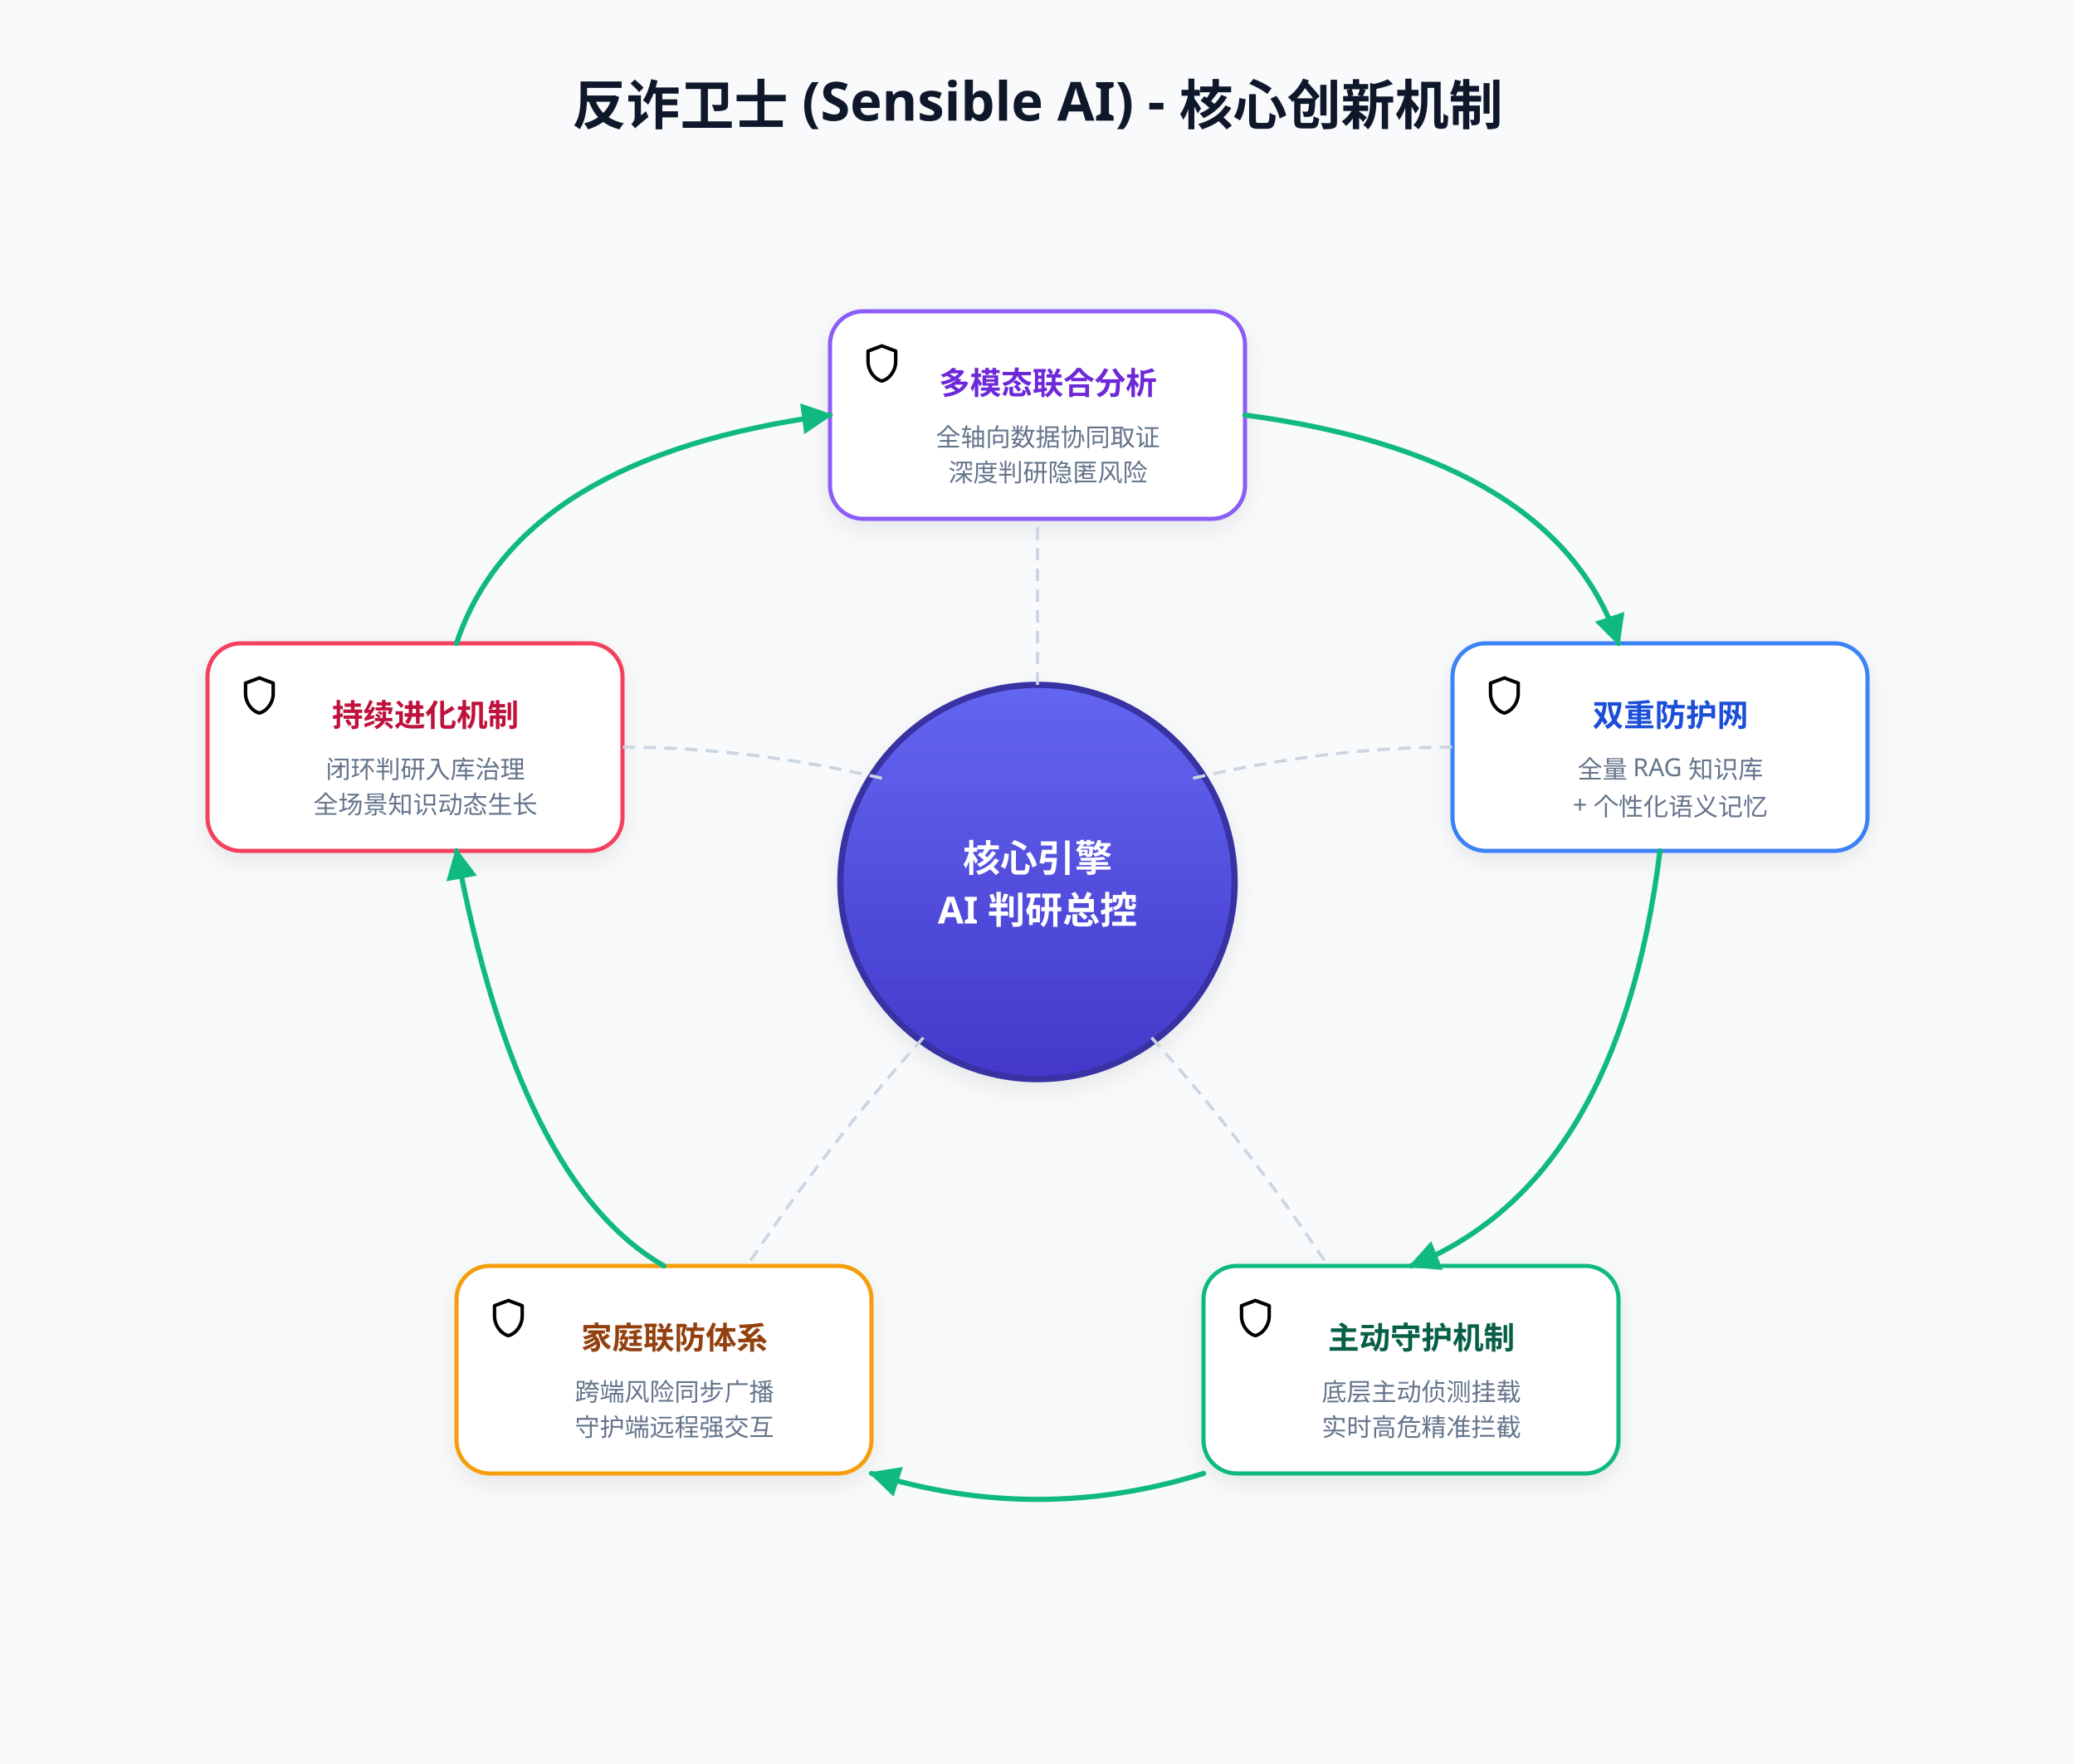
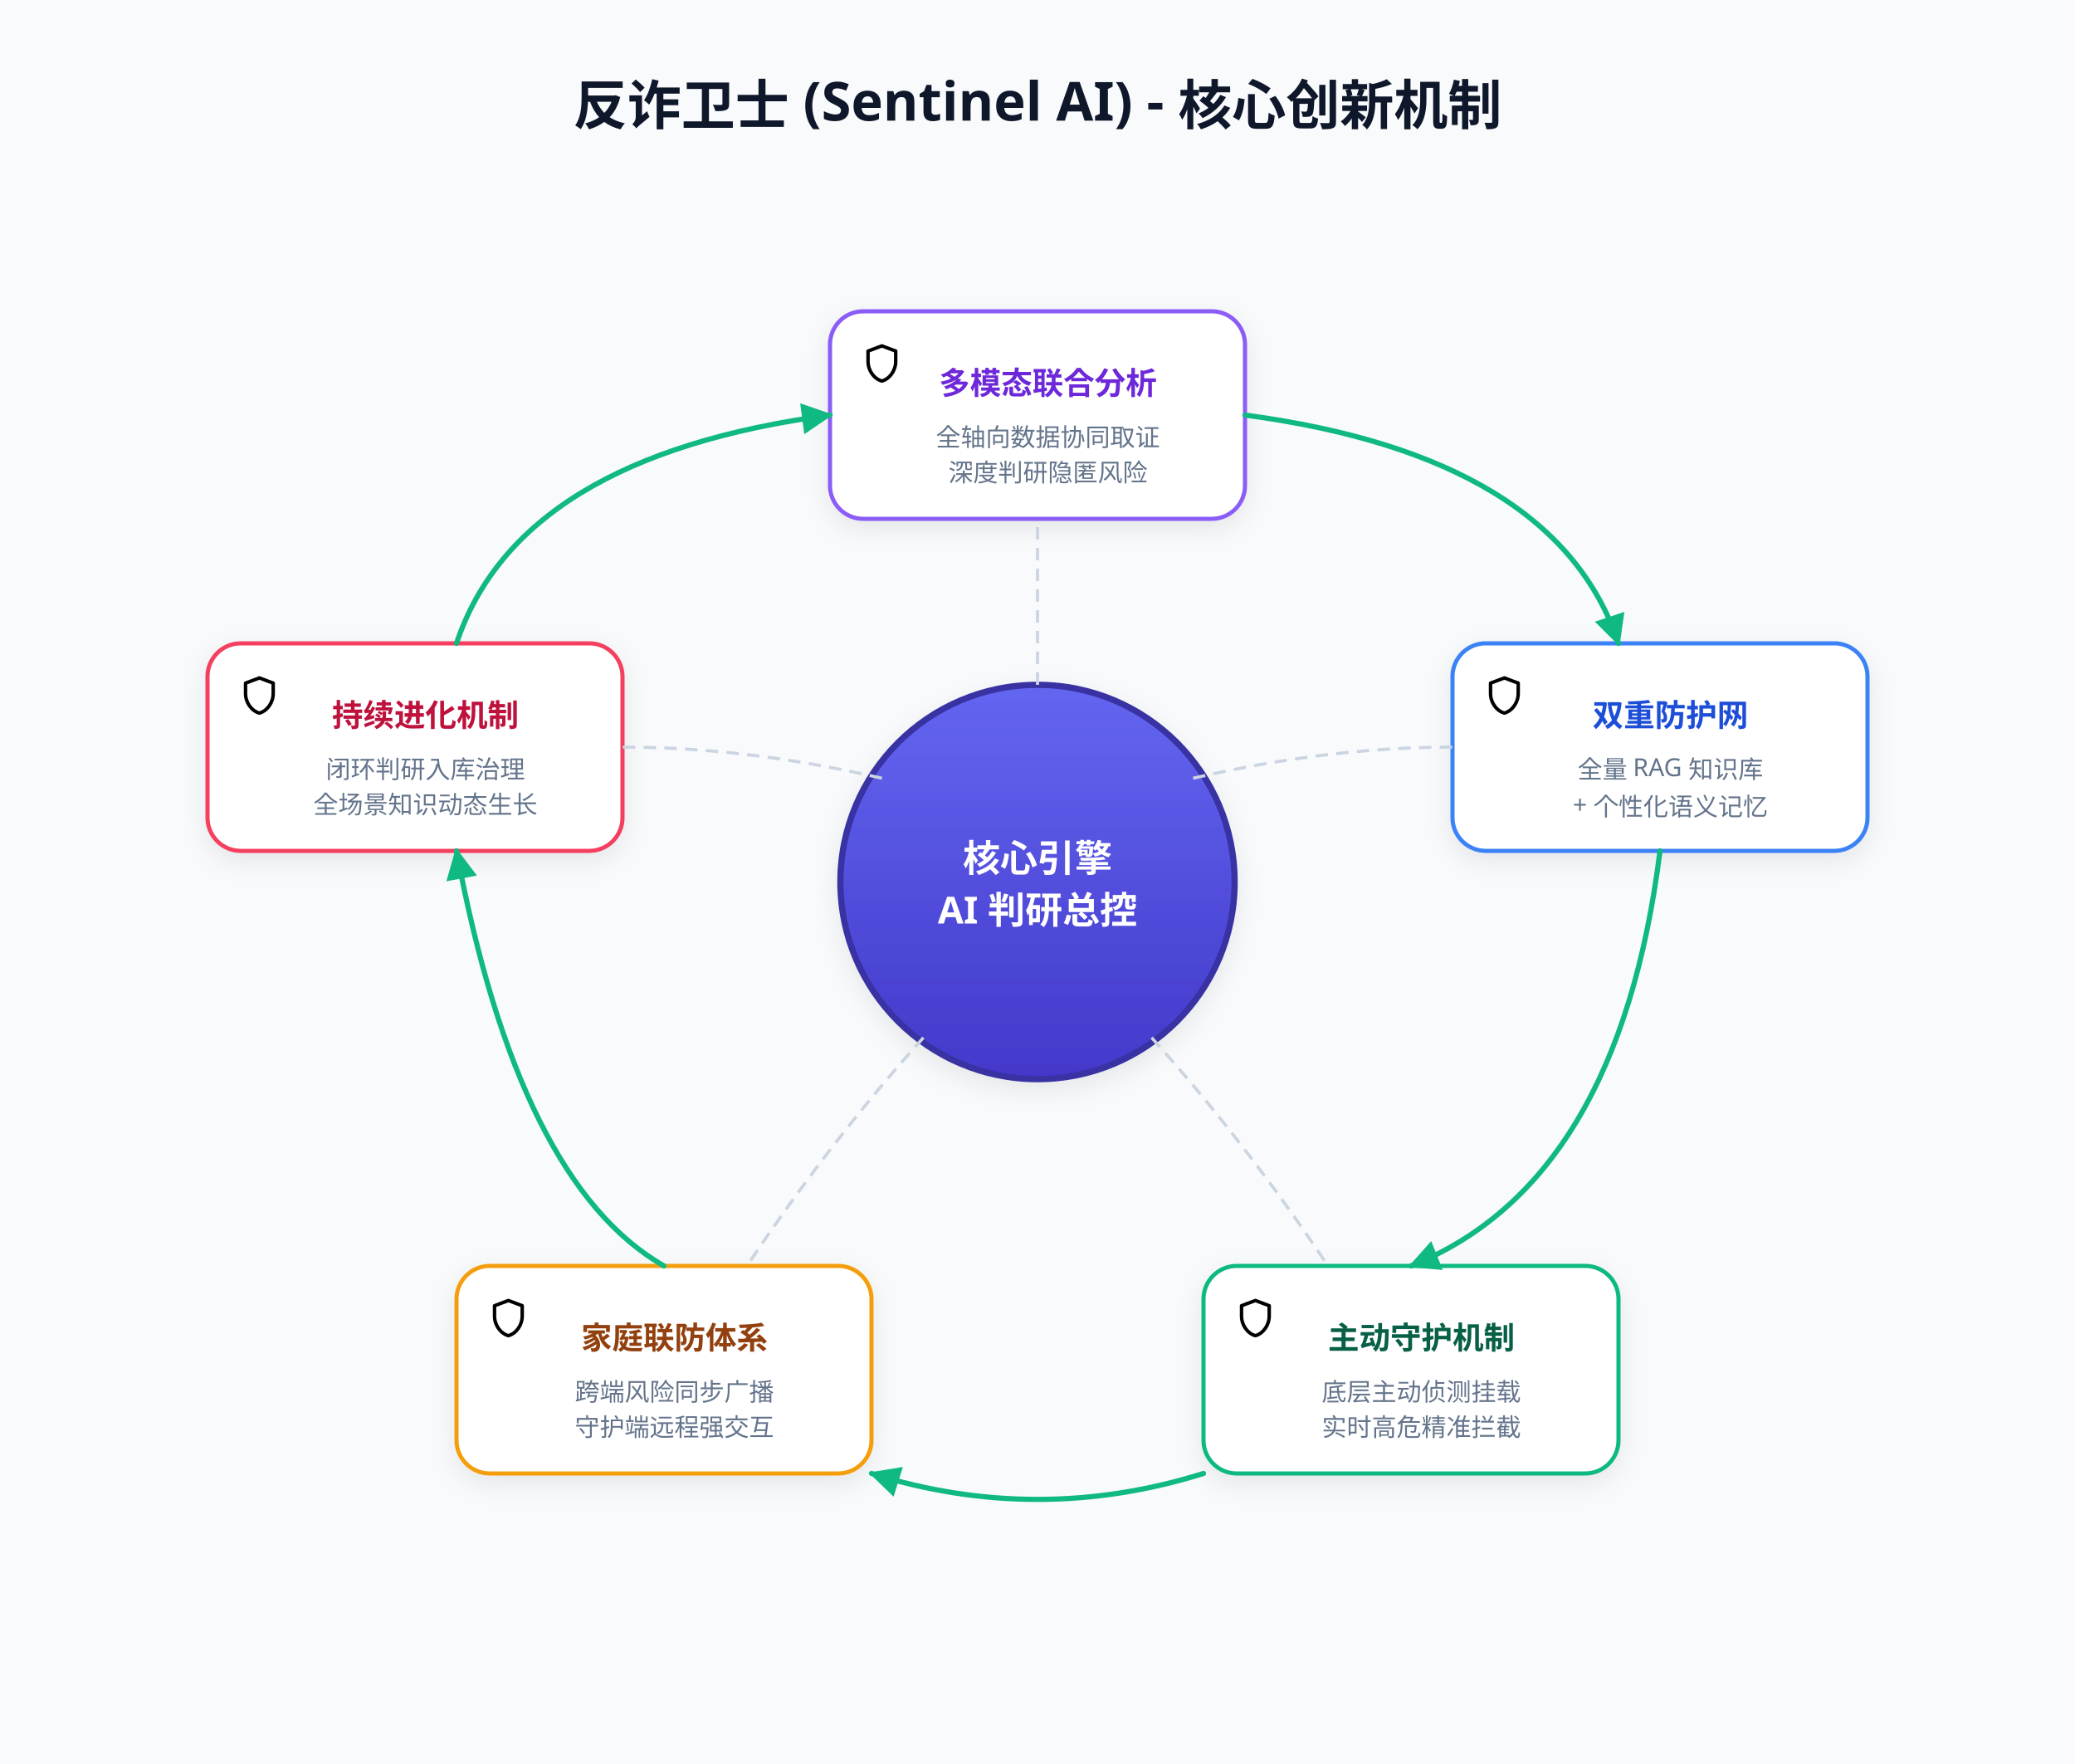
<svg xmlns="http://www.w3.org/2000/svg" viewBox="0 0 1000 850">
  <defs>
    <filter id="shadow" x="-20%" y="-20%" width="140%" height="140%">
      <feDropShadow dx="0" dy="4" stdDeviation="6" flood-color="#0F172A" flood-opacity="0.08" />
    </filter>
    <linearGradient id="grad-indigo" x1="0%" y1="0%" x2="0%" y2="100%">
      <stop offset="0%" style="stop-color:#6366F1;stop-opacity:1" />
      <stop offset="100%" style="stop-color:#4338CA;stop-opacity:1" />
    </linearGradient>
    <marker id="arrow-emerald" viewBox="0 0 10 10" refX="9" refY="5" markerWidth="6" markerHeight="6" orient="auto">
      <path d="M 0 0 L 10 5 L 0 10 z" fill="#10B981" />
    </marker>
    <symbol id="icon-shield" viewBox="0 0 24 24">
      <path d="M12 2L4 5V11C4 16.19 7.41 21.05 12 22.33C16.59 21.05 20 16.19 20 11V5L12 2Z" fill="none" stroke="currentColor" stroke-width="2" stroke-linecap="round" stroke-linejoin="round" />
    </symbol>
  </defs>
  <style>
    .bg { fill: #F8FAFC; }
    .title { font-family: "PingFang SC", sans-serif; font-size: 26px; font-weight: 800; fill: #0F172A; }
    .subtitle { font-family: "PingFang SC", sans-serif; font-size: 15px; fill: #64748B; }
    .core-node { fill: url(#grad-indigo); stroke: #3730A3; stroke-width: 3; filter: url(#shadow); }
    .core-text { font-family: "PingFang SC", sans-serif; font-size: 18px; font-weight: 700; fill: #FFFFFF; }
    .module-card { fill: #FFFFFF; stroke-width: 2; filter: url(#shadow); }
    .module-title { font-family: "PingFang SC", sans-serif; font-size: 15px; font-weight: 700; }
    .module-desc { font-family: "PingFang SC", sans-serif; font-size: 12px; fill: #64748B; }
    .connector { stroke: #CBD5E1; stroke-width: 1.5; stroke-dasharray: 6 4; fill: none; }
    .flow-line { stroke: #10B981; stroke-width: 2.5; fill: none; stroke-linecap: round; stroke-linejoin: round; }
  </style>
  <rect width="1000" height="850" class="bg" />
-   <text x="500" y="60" text-anchor="middle" class="title">反诈卫士 (Sensible AI) - 核心创新机制</text>
+   <text x="500" y="60" text-anchor="middle" class="title">反诈卫士 (Sentinel AI) - 核心创新机制</text>
  <circle cx="500" cy="425" r="95" class="core-node" />
  <text x="500" y="420" text-anchor="middle" class="core-text">核心引擎</text>
  <text x="500" y="445" text-anchor="middle" class="core-text" font-size="14">AI 判研总控</text>
  <g transform="translate(400, 150)">
    <rect width="200" height="100" rx="16" class="module-card" stroke="#8B5CF6" />
    <use href="#icon-shield" x="15" y="15" width="20" height="20" fill="#8B5CF6" />
    <text x="105" y="40" text-anchor="middle" class="module-title" fill="#6D28D9">多模态联合分析</text>
    <text x="105" y="65" text-anchor="middle" class="module-desc">全轴向数据协同取证</text>
    <text x="105" y="82" text-anchor="middle" class="module-desc">深度判研隐匿风险</text>
  </g>
  <g transform="translate(700, 310)">
    <rect width="200" height="100" rx="16" class="module-card" stroke="#3B82F6" />
    <use href="#icon-shield" x="15" y="15" width="20" height="20" fill="#3B82F6" />
    <text x="105" y="40" text-anchor="middle" class="module-title" fill="#1D4ED8">双重防护网</text>
    <text x="105" y="65" text-anchor="middle" class="module-desc">全量 RAG 知识库</text>
    <text x="105" y="82" text-anchor="middle" class="module-desc">+ 个性化语义记忆</text>
  </g>
  <g transform="translate(580, 610)">
    <rect width="200" height="100" rx="16" class="module-card" stroke="#10B981" />
    <use href="#icon-shield" x="15" y="15" width="20" height="20" fill="#10B981" />
    <text x="105" y="40" text-anchor="middle" class="module-title" fill="#065F46">主动守护机制</text>
    <text x="105" y="65" text-anchor="middle" class="module-desc">底层主动侦测挂载</text>
    <text x="105" y="82" text-anchor="middle" class="module-desc">实时高危精准拦截</text>
  </g>
  <g transform="translate(220, 610)">
    <rect width="200" height="100" rx="16" class="module-card" stroke="#F59E0B" />
    <use href="#icon-shield" x="15" y="15" width="20" height="20" fill="#F59E0B" />
    <text x="105" y="40" text-anchor="middle" class="module-title" fill="#92400E">家庭联防体系</text>
    <text x="105" y="65" text-anchor="middle" class="module-desc">跨端风险同步广播</text>
    <text x="105" y="82" text-anchor="middle" class="module-desc">守护端远程强交互</text>
  </g>
  <g transform="translate(100, 310)">
    <rect width="200" height="100" rx="16" class="module-card" stroke="#F43F5E" />
    <use href="#icon-shield" x="15" y="15" width="20" height="20" fill="#F43F5E" />
    <text x="105" y="40" text-anchor="middle" class="module-title" fill="#BE123C">持续进化机制</text>
    <text x="105" y="65" text-anchor="middle" class="module-desc">闭环判研入库治理</text>
    <text x="105" y="82" text-anchor="middle" class="module-desc">全场景知识动态生长</text>
  </g>
  <path d="M 500 330 Q 500 290 500 250" class="connector" />
  <path d="M 575 375 Q 640 360 700 360" class="connector" />
  <path d="M 555 500 Q 600 550 640 610" class="connector" />
  <path d="M 445 500 Q 400 550 360 610" class="connector" />
  <path d="M 425 375 Q 360 360 300 360" class="connector" />
  <path d="M 600 200 Q 750 220 780 310" class="flow-line" marker-end="url(#arrow-emerald)" />
  <path d="M 800 410 Q 780 570 680 610" class="flow-line" marker-end="url(#arrow-emerald)" />
  <path d="M 580 710 Q 500 735 420 710" class="flow-line" marker-end="url(#arrow-emerald)" />
  <path d="M 320 610 Q 250 570 220 410" class="flow-line" marker-end="url(#arrow-emerald)" />
  <path d="M 220 310 Q 250 220 400 200" class="flow-line" marker-end="url(#arrow-emerald)" />
</svg>
